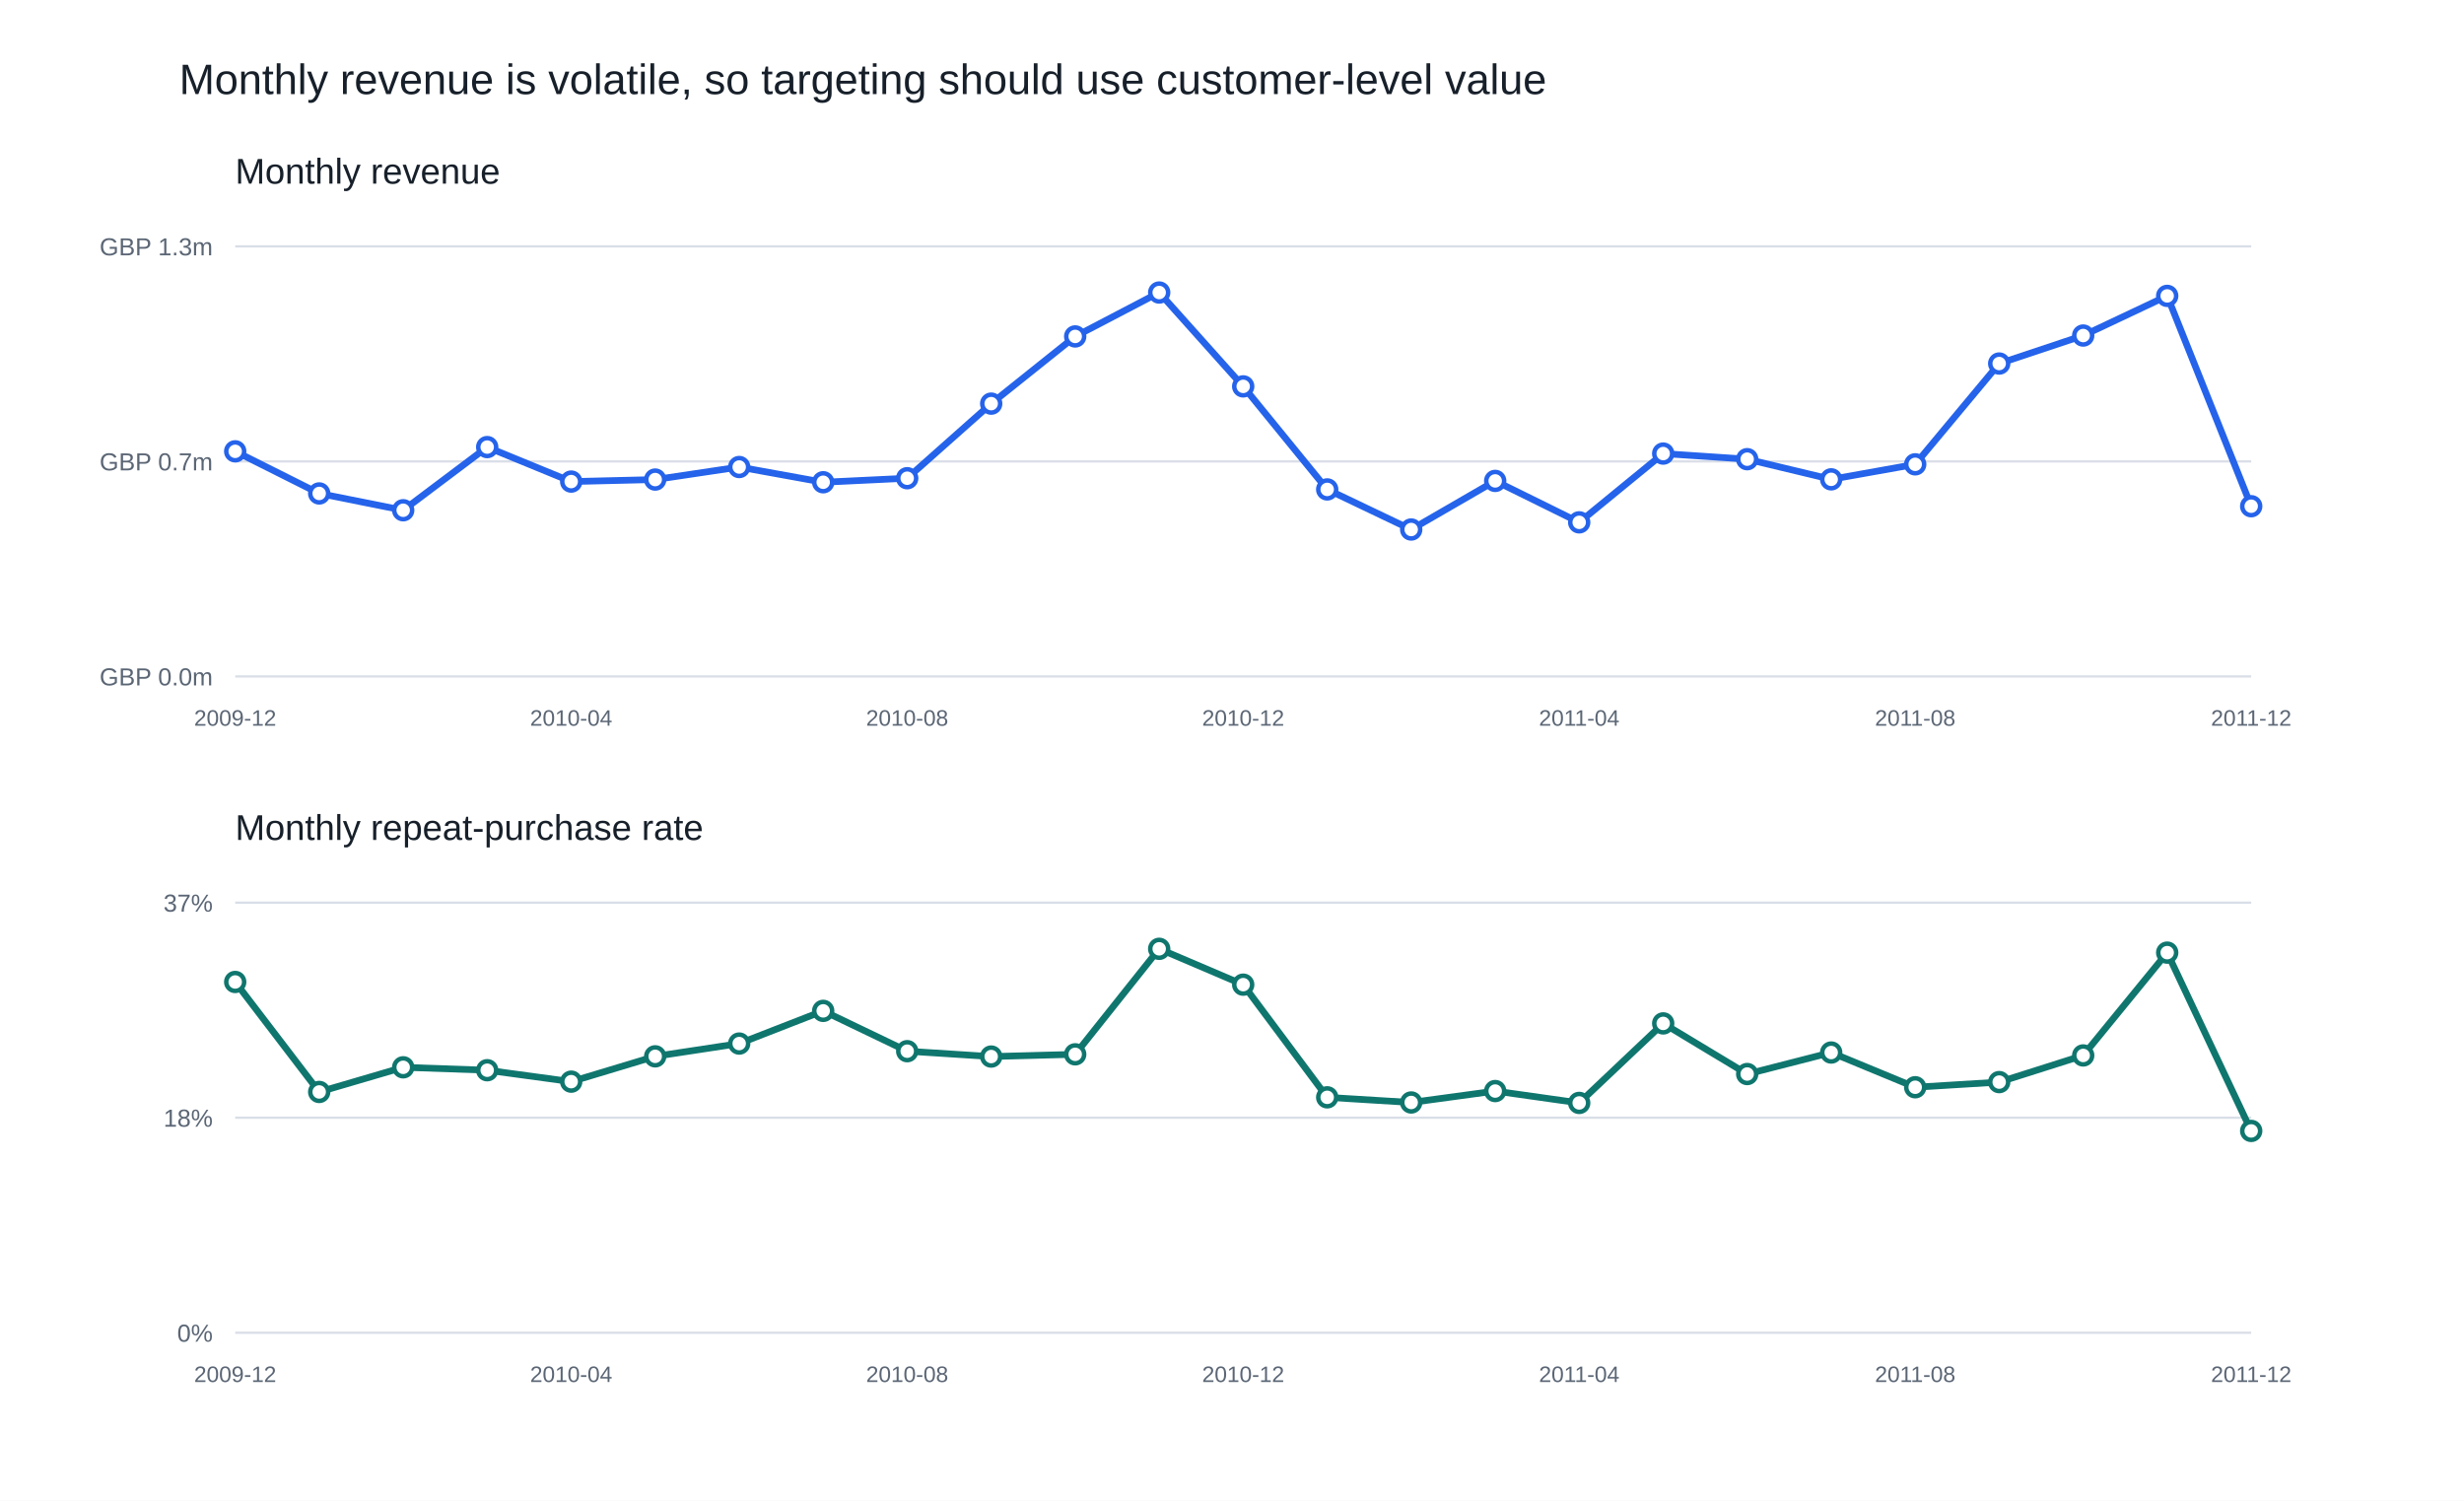
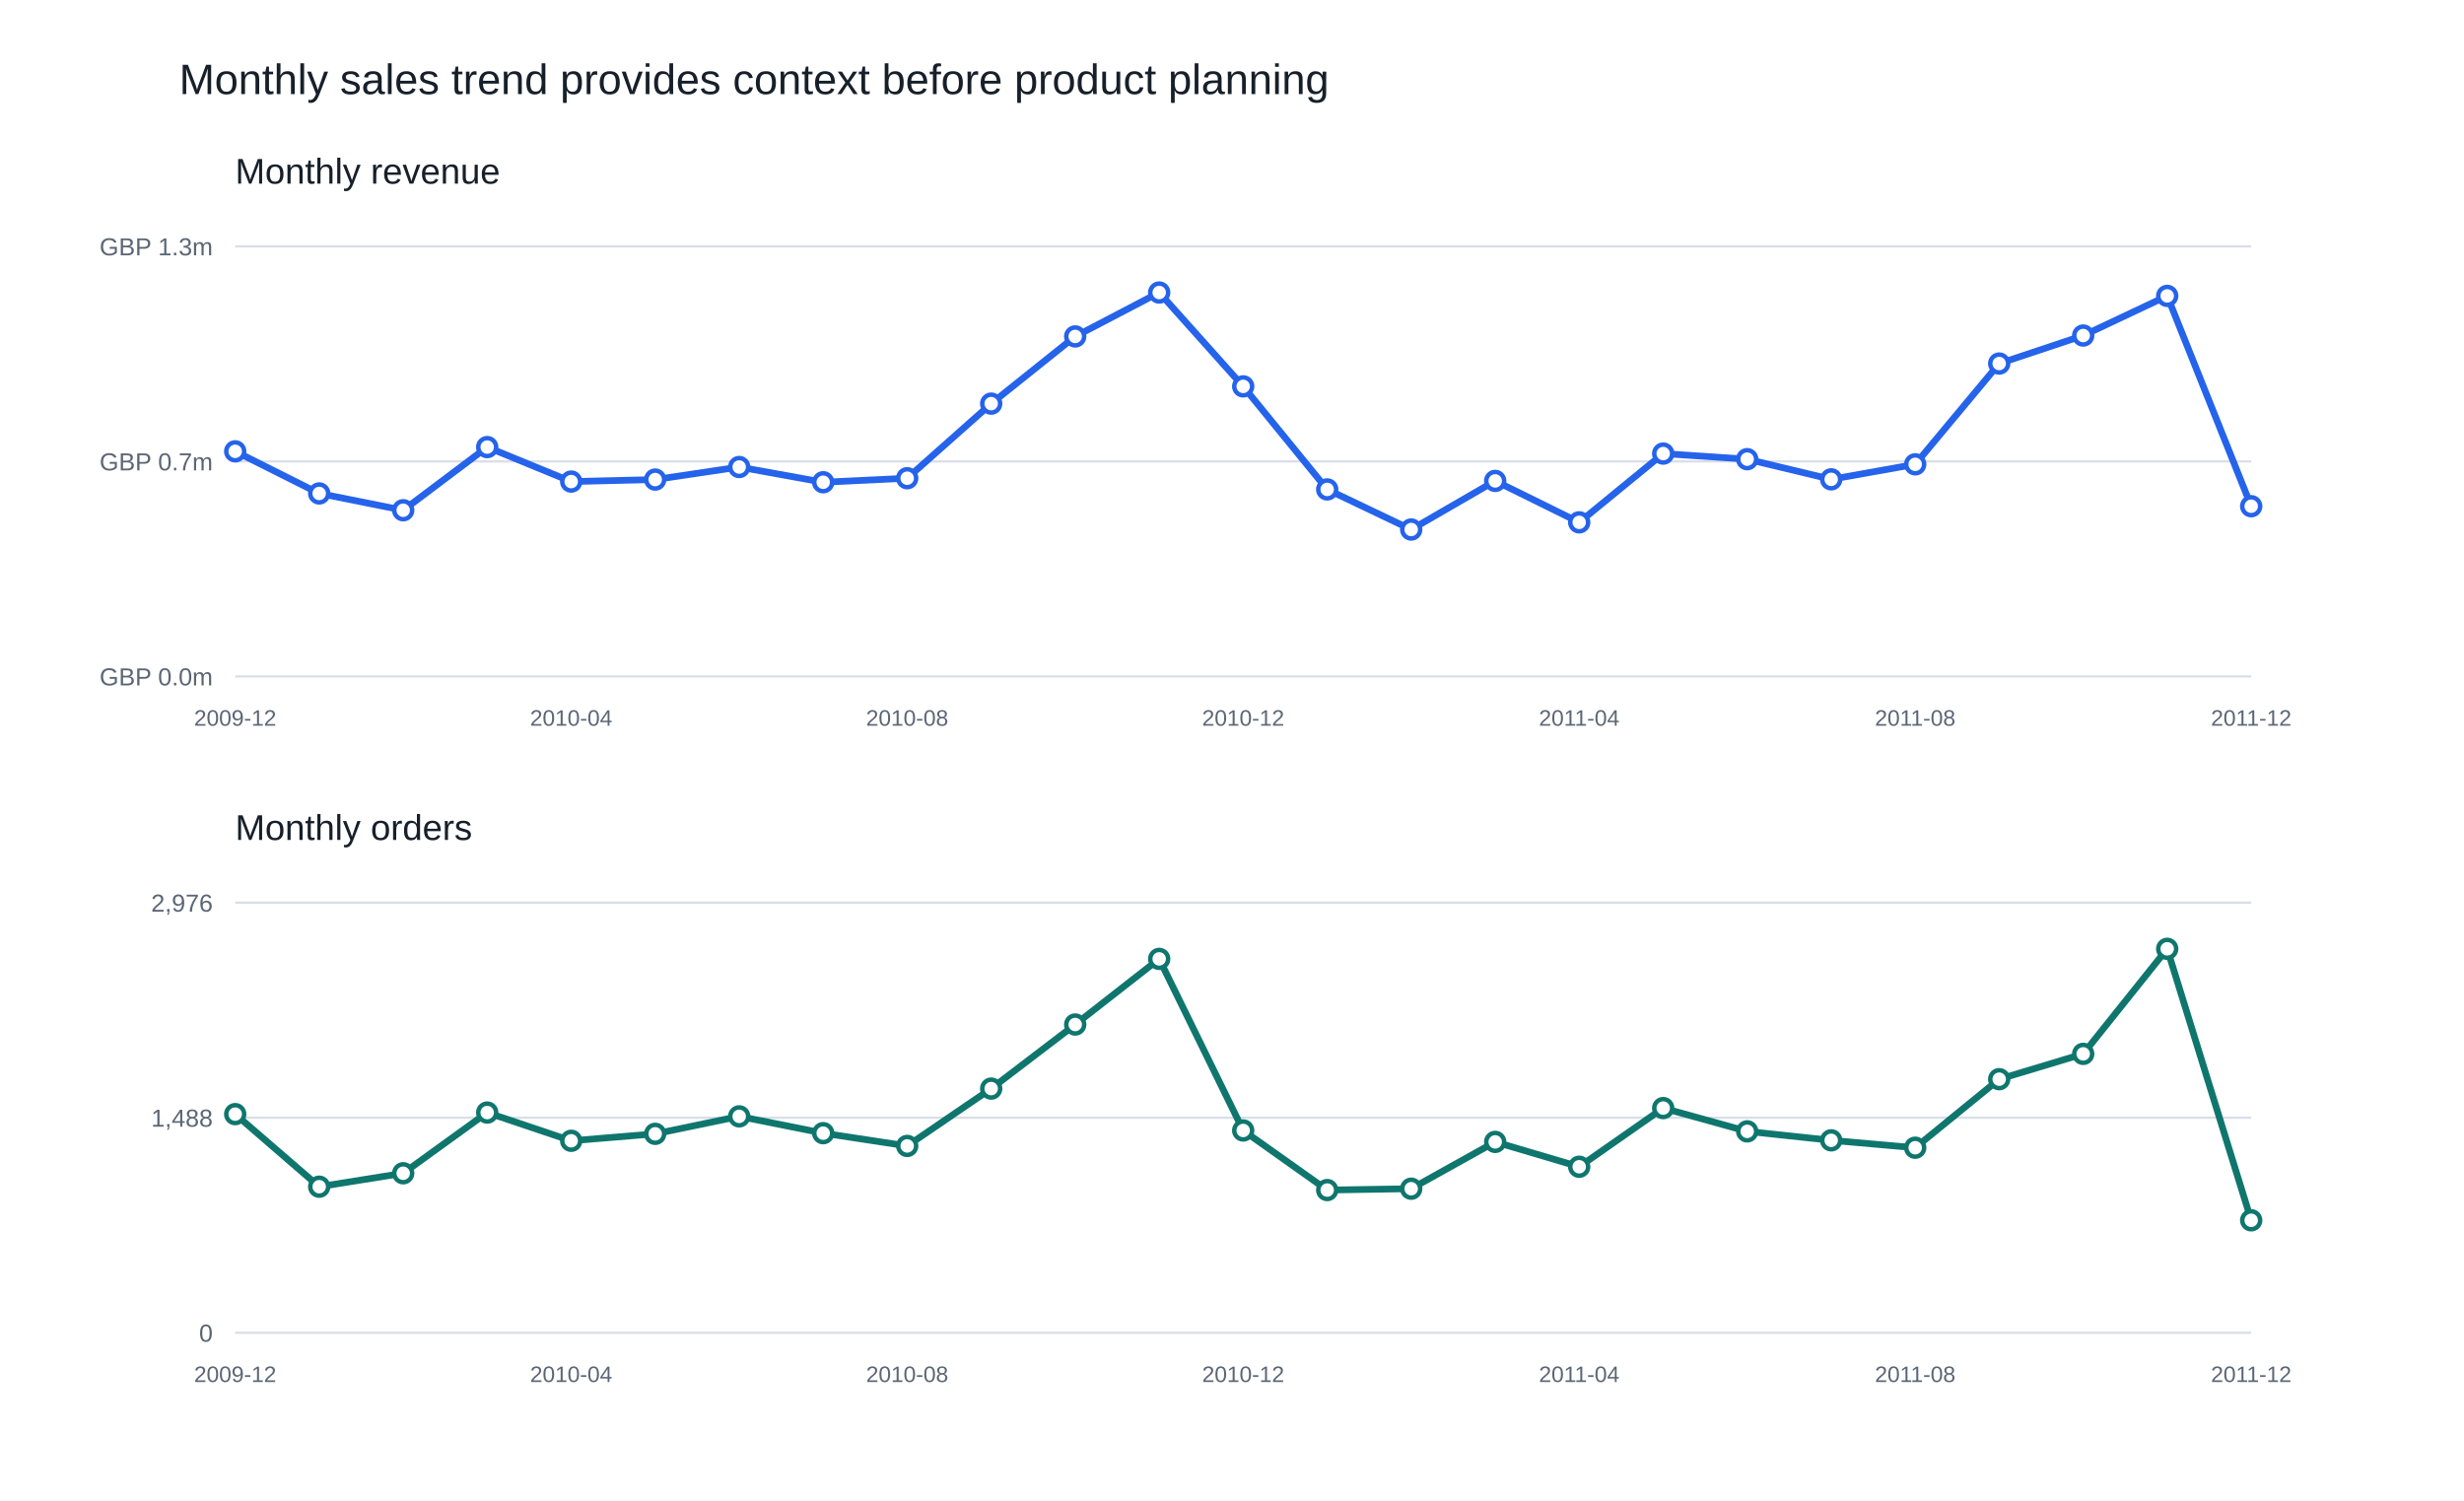
<svg xmlns="http://www.w3.org/2000/svg" width="1100" height="670" viewBox="0 0 1100 670" role="img" aria-labelledby="chart-title chart-description">
  <rect width="100%" height="100%" fill="#ffffff" />
  <g font-family="Arial, Helvetica, sans-serif">
-     <text x="80.0" y="42.0" font-size="19px" text-anchor="start" font-weight="500" fill="#17202a">Monthly revenue is volatile, so targeting should use customer-level value</text>
+     <text x="80.0" y="42.0" font-size="19px" text-anchor="start" font-weight="500" fill="#17202a">Monthly sales trend provides context before product planning</text>
    <text x="105.0" y="82.0" font-size="16px" text-anchor="start" font-weight="500" fill="#17202a">Monthly revenue</text>
    <line x1="105" y1="302.0" x2="1005" y2="302.0" stroke="#d9dee7" stroke-width="1" />
    <text x="95.0" y="306.0" font-size="11px" text-anchor="end" font-weight="400" fill="#5b6675">GBP 0.0m</text>
    <line x1="105" y1="206.0" x2="1005" y2="206.0" stroke="#d9dee7" stroke-width="1" />
    <text x="95.0" y="210.0" font-size="11px" text-anchor="end" font-weight="400" fill="#5b6675">GBP 0.7m</text>
    <line x1="105" y1="110.0" x2="1005" y2="110.0" stroke="#d9dee7" stroke-width="1" />
    <text x="95.0" y="114.0" font-size="11px" text-anchor="end" font-weight="400" fill="#5b6675">GBP 1.3m</text>
    <polyline points="105.0,201.5 142.5,220.3 180.0,227.8 217.5,199.6 255.0,215.0 292.5,214.1 330.0,208.5 367.5,215.3 405.0,213.5 442.5,180.2 480.0,150.2 517.5,130.6 555.0,172.5 592.5,218.5 630.0,236.4 667.5,214.7 705.0,233.2 742.5,202.5 780.0,205.0 817.5,214.0 855.0,207.3 892.5,162.3 930.0,149.8 967.5,132.1 1005.0,226.0" fill="none" stroke="#2563eb" stroke-width="3" stroke-linejoin="round" stroke-linecap="round" />
    <circle cx="105.0" cy="201.5" r="4" fill="#ffffff" stroke="#2563eb" stroke-width="2" />
    <circle cx="142.5" cy="220.3" r="4" fill="#ffffff" stroke="#2563eb" stroke-width="2" />
    <circle cx="180.0" cy="227.8" r="4" fill="#ffffff" stroke="#2563eb" stroke-width="2" />
    <circle cx="217.5" cy="199.6" r="4" fill="#ffffff" stroke="#2563eb" stroke-width="2" />
    <circle cx="255.0" cy="215.0" r="4" fill="#ffffff" stroke="#2563eb" stroke-width="2" />
    <circle cx="292.5" cy="214.1" r="4" fill="#ffffff" stroke="#2563eb" stroke-width="2" />
    <circle cx="330.0" cy="208.5" r="4" fill="#ffffff" stroke="#2563eb" stroke-width="2" />
    <circle cx="367.5" cy="215.3" r="4" fill="#ffffff" stroke="#2563eb" stroke-width="2" />
    <circle cx="405.0" cy="213.5" r="4" fill="#ffffff" stroke="#2563eb" stroke-width="2" />
    <circle cx="442.5" cy="180.2" r="4" fill="#ffffff" stroke="#2563eb" stroke-width="2" />
    <circle cx="480.0" cy="150.2" r="4" fill="#ffffff" stroke="#2563eb" stroke-width="2" />
    <circle cx="517.5" cy="130.6" r="4" fill="#ffffff" stroke="#2563eb" stroke-width="2" />
    <circle cx="555.0" cy="172.5" r="4" fill="#ffffff" stroke="#2563eb" stroke-width="2" />
    <circle cx="592.5" cy="218.5" r="4" fill="#ffffff" stroke="#2563eb" stroke-width="2" />
    <circle cx="630.0" cy="236.4" r="4" fill="#ffffff" stroke="#2563eb" stroke-width="2" />
    <circle cx="667.5" cy="214.7" r="4" fill="#ffffff" stroke="#2563eb" stroke-width="2" />
    <circle cx="705.0" cy="233.2" r="4" fill="#ffffff" stroke="#2563eb" stroke-width="2" />
    <circle cx="742.5" cy="202.5" r="4" fill="#ffffff" stroke="#2563eb" stroke-width="2" />
    <circle cx="780.0" cy="205.0" r="4" fill="#ffffff" stroke="#2563eb" stroke-width="2" />
    <circle cx="817.5" cy="214.0" r="4" fill="#ffffff" stroke="#2563eb" stroke-width="2" />
    <circle cx="855.0" cy="207.3" r="4" fill="#ffffff" stroke="#2563eb" stroke-width="2" />
    <circle cx="892.5" cy="162.3" r="4" fill="#ffffff" stroke="#2563eb" stroke-width="2" />
    <circle cx="930.0" cy="149.8" r="4" fill="#ffffff" stroke="#2563eb" stroke-width="2" />
    <circle cx="967.5" cy="132.1" r="4" fill="#ffffff" stroke="#2563eb" stroke-width="2" />
    <circle cx="1005.0" cy="226.0" r="4" fill="#ffffff" stroke="#2563eb" stroke-width="2" />
    <text x="105.0" y="324.0" font-size="10px" text-anchor="middle" font-weight="400" fill="#5b6675">2009-12</text>
    <text x="255.0" y="324.0" font-size="10px" text-anchor="middle" font-weight="400" fill="#5b6675">2010-04</text>
    <text x="405.0" y="324.0" font-size="10px" text-anchor="middle" font-weight="400" fill="#5b6675">2010-08</text>
    <text x="555.0" y="324.0" font-size="10px" text-anchor="middle" font-weight="400" fill="#5b6675">2010-12</text>
    <text x="705.0" y="324.0" font-size="10px" text-anchor="middle" font-weight="400" fill="#5b6675">2011-04</text>
    <text x="855.0" y="324.0" font-size="10px" text-anchor="middle" font-weight="400" fill="#5b6675">2011-08</text>
    <text x="1005.0" y="324.0" font-size="10px" text-anchor="middle" font-weight="400" fill="#5b6675">2011-12</text>
-     <text x="105.0" y="375.0" font-size="16px" text-anchor="start" font-weight="500" fill="#17202a">Monthly repeat-purchase rate</text>
+     <text x="105.0" y="375.0" font-size="16px" text-anchor="start" font-weight="500" fill="#17202a">Monthly orders</text>
    <line x1="105" y1="595.0" x2="1005" y2="595.0" stroke="#d9dee7" stroke-width="1" />
-     <text x="95.0" y="599.0" font-size="11px" text-anchor="end" font-weight="400" fill="#5b6675">0%</text>
+     <text x="95.0" y="599.0" font-size="11px" text-anchor="end" font-weight="400" fill="#5b6675">0</text>
    <line x1="105" y1="499.0" x2="1005" y2="499.0" stroke="#d9dee7" stroke-width="1" />
-     <text x="95.0" y="503.0" font-size="11px" text-anchor="end" font-weight="400" fill="#5b6675">18%</text>
+     <text x="95.0" y="503.0" font-size="11px" text-anchor="end" font-weight="400" fill="#5b6675">1,488</text>
    <line x1="105" y1="403.0" x2="1005" y2="403.0" stroke="#d9dee7" stroke-width="1" />
-     <text x="95.0" y="407.0" font-size="11px" text-anchor="end" font-weight="400" fill="#5b6675">37%</text>
-     <polyline points="105.0,438.4 142.5,487.5 180.0,476.5 217.5,477.8 255.0,482.9 292.5,471.6 330.0,465.9 367.5,451.3 405.0,469.3 442.5,471.7 480.0,470.7 517.5,423.6 555.0,439.6 592.5,489.9 630.0,492.2 667.5,487.1 705.0,492.4 742.5,456.9 780.0,479.5 817.5,469.9 855.0,485.4 892.5,483.1 930.0,471.2 967.5,425.3 1005.0,504.9" fill="none" stroke="#0f766e" stroke-width="3" stroke-linejoin="round" stroke-linecap="round" />
-     <circle cx="105.0" cy="438.4" r="4" fill="#ffffff" stroke="#0f766e" stroke-width="2" />
-     <circle cx="142.5" cy="487.5" r="4" fill="#ffffff" stroke="#0f766e" stroke-width="2" />
-     <circle cx="180.0" cy="476.5" r="4" fill="#ffffff" stroke="#0f766e" stroke-width="2" />
-     <circle cx="217.5" cy="477.8" r="4" fill="#ffffff" stroke="#0f766e" stroke-width="2" />
-     <circle cx="255.0" cy="482.9" r="4" fill="#ffffff" stroke="#0f766e" stroke-width="2" />
-     <circle cx="292.5" cy="471.6" r="4" fill="#ffffff" stroke="#0f766e" stroke-width="2" />
-     <circle cx="330.0" cy="465.9" r="4" fill="#ffffff" stroke="#0f766e" stroke-width="2" />
-     <circle cx="367.5" cy="451.3" r="4" fill="#ffffff" stroke="#0f766e" stroke-width="2" />
-     <circle cx="405.0" cy="469.3" r="4" fill="#ffffff" stroke="#0f766e" stroke-width="2" />
-     <circle cx="442.5" cy="471.7" r="4" fill="#ffffff" stroke="#0f766e" stroke-width="2" />
-     <circle cx="480.0" cy="470.7" r="4" fill="#ffffff" stroke="#0f766e" stroke-width="2" />
-     <circle cx="517.5" cy="423.6" r="4" fill="#ffffff" stroke="#0f766e" stroke-width="2" />
-     <circle cx="555.0" cy="439.6" r="4" fill="#ffffff" stroke="#0f766e" stroke-width="2" />
-     <circle cx="592.5" cy="489.9" r="4" fill="#ffffff" stroke="#0f766e" stroke-width="2" />
-     <circle cx="630.0" cy="492.2" r="4" fill="#ffffff" stroke="#0f766e" stroke-width="2" />
-     <circle cx="667.5" cy="487.1" r="4" fill="#ffffff" stroke="#0f766e" stroke-width="2" />
-     <circle cx="705.0" cy="492.4" r="4" fill="#ffffff" stroke="#0f766e" stroke-width="2" />
-     <circle cx="742.5" cy="456.9" r="4" fill="#ffffff" stroke="#0f766e" stroke-width="2" />
-     <circle cx="780.0" cy="479.5" r="4" fill="#ffffff" stroke="#0f766e" stroke-width="2" />
-     <circle cx="817.5" cy="469.9" r="4" fill="#ffffff" stroke="#0f766e" stroke-width="2" />
-     <circle cx="855.0" cy="485.4" r="4" fill="#ffffff" stroke="#0f766e" stroke-width="2" />
-     <circle cx="892.5" cy="483.1" r="4" fill="#ffffff" stroke="#0f766e" stroke-width="2" />
-     <circle cx="930.0" cy="471.2" r="4" fill="#ffffff" stroke="#0f766e" stroke-width="2" />
-     <circle cx="967.5" cy="425.3" r="4" fill="#ffffff" stroke="#0f766e" stroke-width="2" />
-     <circle cx="1005.0" cy="504.9" r="4" fill="#ffffff" stroke="#0f766e" stroke-width="2" />
+     <text x="95.0" y="407.0" font-size="11px" text-anchor="end" font-weight="400" fill="#5b6675">2,976</text>
+     <polyline points="105.0,497.4 142.5,529.8 180.0,523.8 217.5,496.7 255.0,509.3 292.5,506.2 330.0,498.4 367.5,505.9 405.0,511.6 442.5,486.0 480.0,457.4 517.5,428.1 555.0,504.7 592.5,531.3 630.0,530.7 667.5,509.8 705.0,520.9 742.5,494.7 780.0,505.1 817.5,509.1 855.0,512.4 892.5,481.8 930.0,470.5 967.5,423.6 1005.0,544.8" fill="none" stroke="#0f766e" stroke-width="3" stroke-linejoin="round" stroke-linecap="round" />
+     <circle cx="105.0" cy="497.4" r="4" fill="#ffffff" stroke="#0f766e" stroke-width="2" />
+     <circle cx="142.5" cy="529.8" r="4" fill="#ffffff" stroke="#0f766e" stroke-width="2" />
+     <circle cx="180.0" cy="523.8" r="4" fill="#ffffff" stroke="#0f766e" stroke-width="2" />
+     <circle cx="217.5" cy="496.7" r="4" fill="#ffffff" stroke="#0f766e" stroke-width="2" />
+     <circle cx="255.0" cy="509.3" r="4" fill="#ffffff" stroke="#0f766e" stroke-width="2" />
+     <circle cx="292.5" cy="506.2" r="4" fill="#ffffff" stroke="#0f766e" stroke-width="2" />
+     <circle cx="330.0" cy="498.4" r="4" fill="#ffffff" stroke="#0f766e" stroke-width="2" />
+     <circle cx="367.5" cy="505.9" r="4" fill="#ffffff" stroke="#0f766e" stroke-width="2" />
+     <circle cx="405.0" cy="511.6" r="4" fill="#ffffff" stroke="#0f766e" stroke-width="2" />
+     <circle cx="442.5" cy="486.0" r="4" fill="#ffffff" stroke="#0f766e" stroke-width="2" />
+     <circle cx="480.0" cy="457.4" r="4" fill="#ffffff" stroke="#0f766e" stroke-width="2" />
+     <circle cx="517.5" cy="428.1" r="4" fill="#ffffff" stroke="#0f766e" stroke-width="2" />
+     <circle cx="555.0" cy="504.7" r="4" fill="#ffffff" stroke="#0f766e" stroke-width="2" />
+     <circle cx="592.5" cy="531.3" r="4" fill="#ffffff" stroke="#0f766e" stroke-width="2" />
+     <circle cx="630.0" cy="530.7" r="4" fill="#ffffff" stroke="#0f766e" stroke-width="2" />
+     <circle cx="667.5" cy="509.8" r="4" fill="#ffffff" stroke="#0f766e" stroke-width="2" />
+     <circle cx="705.0" cy="520.9" r="4" fill="#ffffff" stroke="#0f766e" stroke-width="2" />
+     <circle cx="742.5" cy="494.7" r="4" fill="#ffffff" stroke="#0f766e" stroke-width="2" />
+     <circle cx="780.0" cy="505.1" r="4" fill="#ffffff" stroke="#0f766e" stroke-width="2" />
+     <circle cx="817.5" cy="509.1" r="4" fill="#ffffff" stroke="#0f766e" stroke-width="2" />
+     <circle cx="855.0" cy="512.4" r="4" fill="#ffffff" stroke="#0f766e" stroke-width="2" />
+     <circle cx="892.5" cy="481.8" r="4" fill="#ffffff" stroke="#0f766e" stroke-width="2" />
+     <circle cx="930.0" cy="470.5" r="4" fill="#ffffff" stroke="#0f766e" stroke-width="2" />
+     <circle cx="967.5" cy="423.6" r="4" fill="#ffffff" stroke="#0f766e" stroke-width="2" />
+     <circle cx="1005.0" cy="544.8" r="4" fill="#ffffff" stroke="#0f766e" stroke-width="2" />
    <text x="105.0" y="617.0" font-size="10px" text-anchor="middle" font-weight="400" fill="#5b6675">2009-12</text>
    <text x="255.0" y="617.0" font-size="10px" text-anchor="middle" font-weight="400" fill="#5b6675">2010-04</text>
    <text x="405.0" y="617.0" font-size="10px" text-anchor="middle" font-weight="400" fill="#5b6675">2010-08</text>
    <text x="555.0" y="617.0" font-size="10px" text-anchor="middle" font-weight="400" fill="#5b6675">2010-12</text>
    <text x="705.0" y="617.0" font-size="10px" text-anchor="middle" font-weight="400" fill="#5b6675">2011-04</text>
    <text x="855.0" y="617.0" font-size="10px" text-anchor="middle" font-weight="400" fill="#5b6675">2011-08</text>
    <text x="1005.0" y="617.0" font-size="10px" text-anchor="middle" font-weight="400" fill="#5b6675">2011-12</text>
  </g>
</svg>
